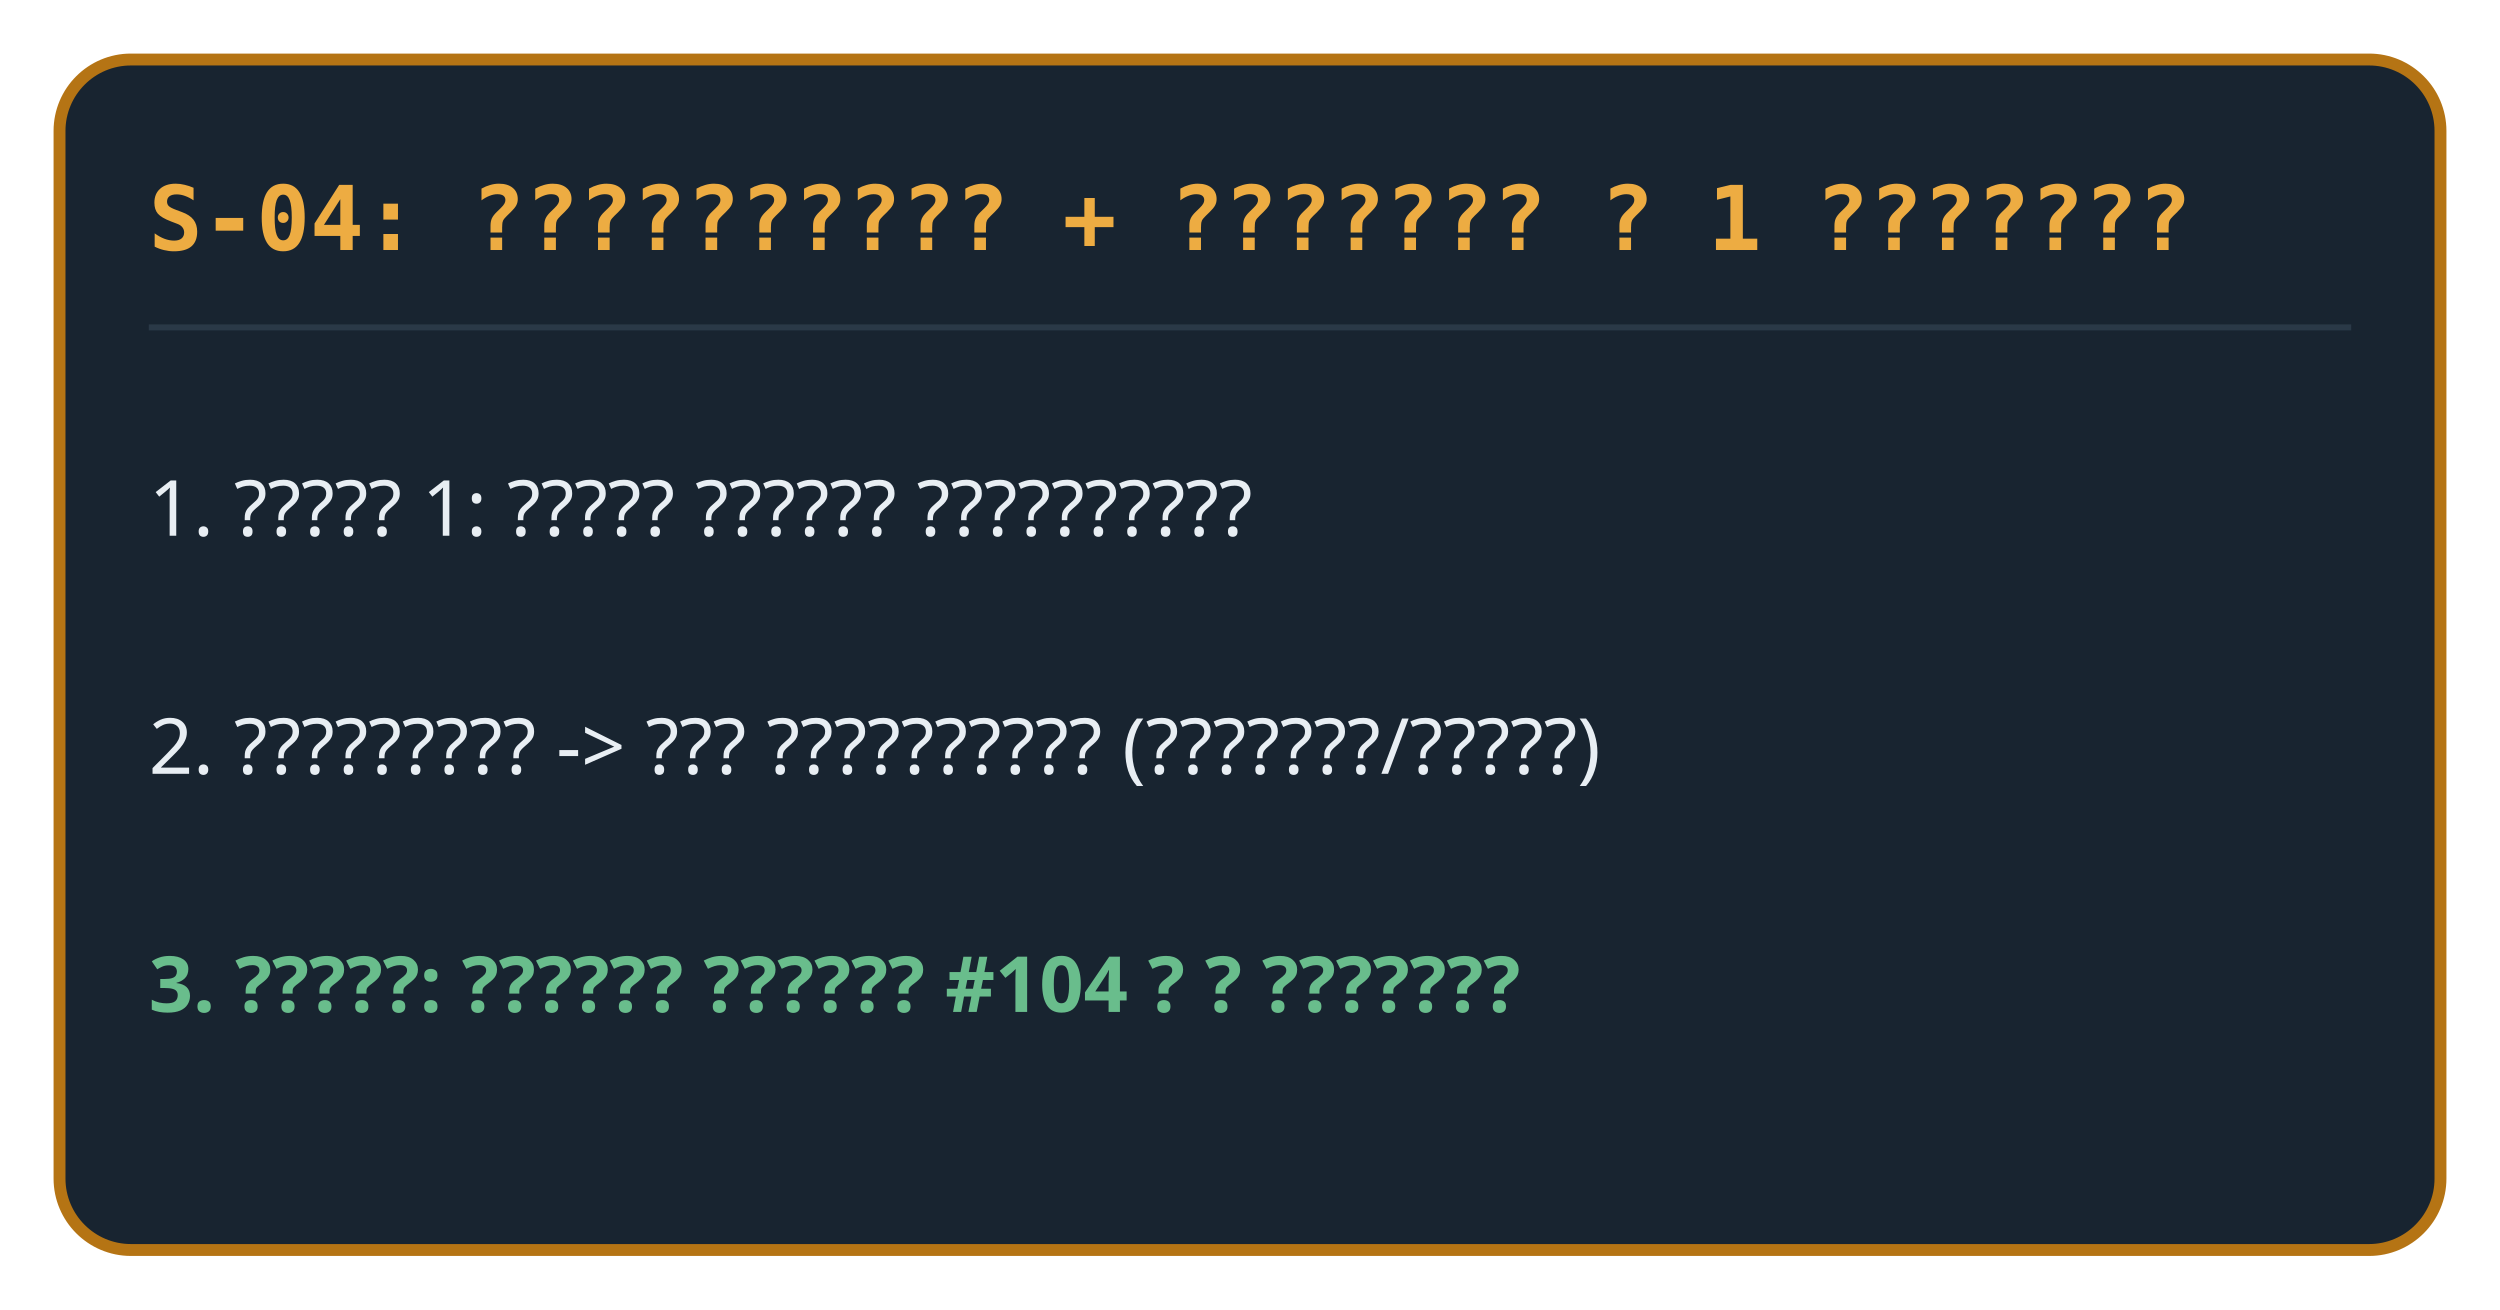
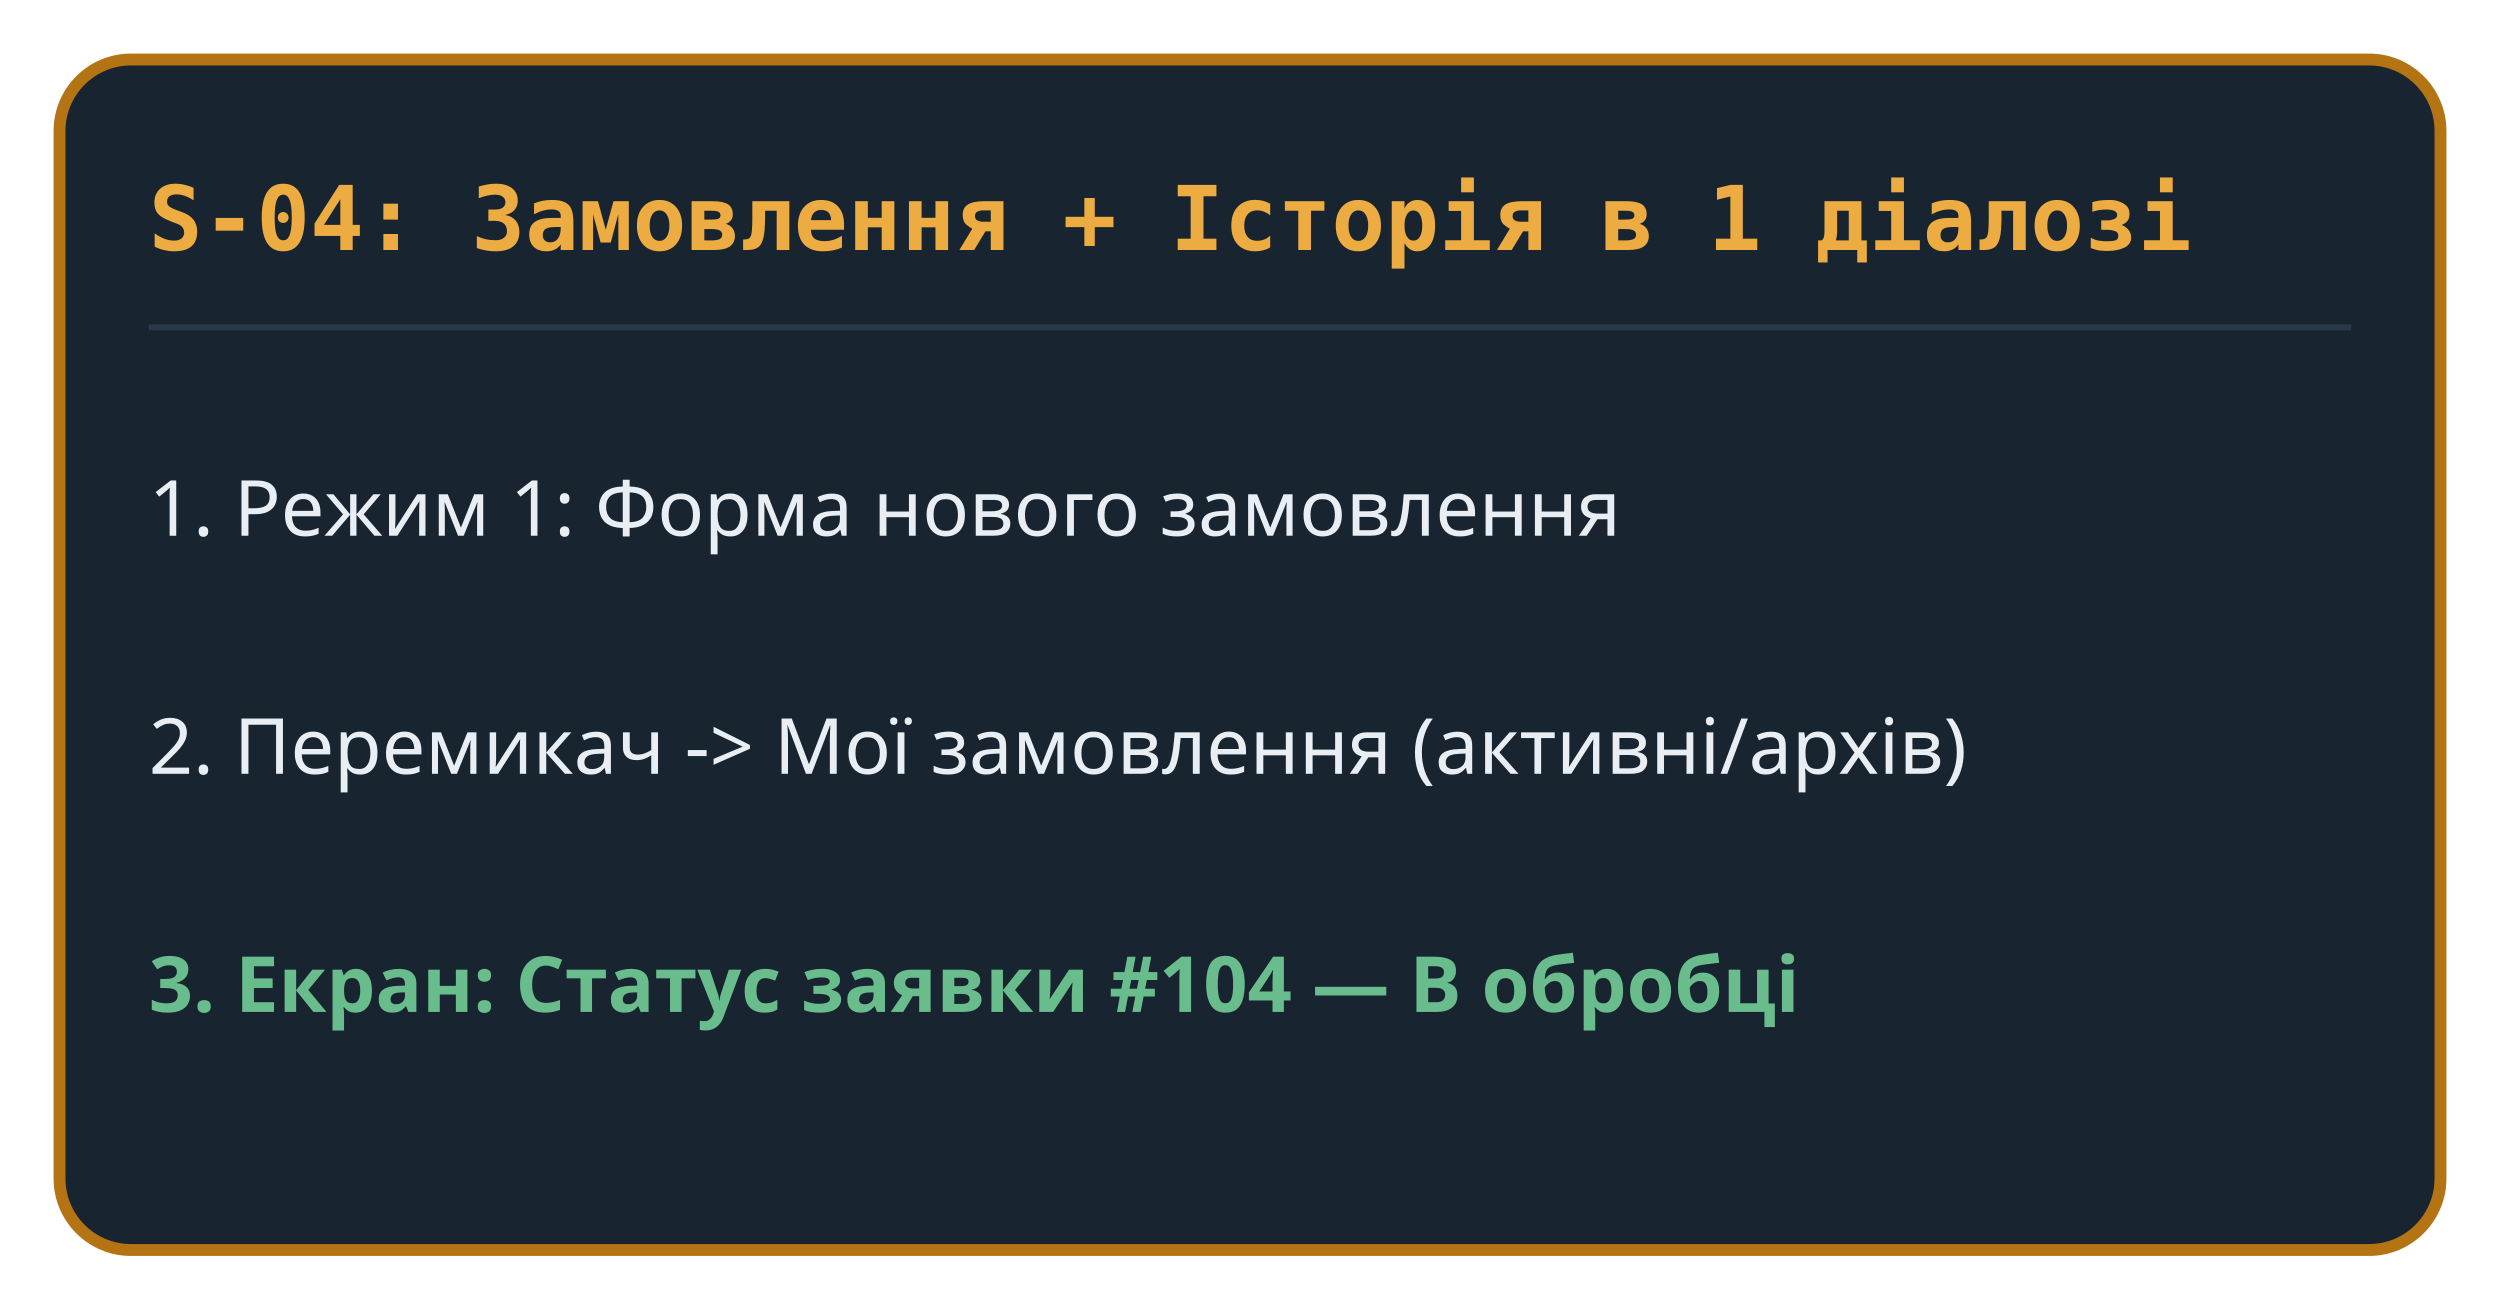
<svg xmlns="http://www.w3.org/2000/svg" width="420" height="220" viewBox="0 0 420 220">
  <rect width="400" height="200" x="10" y="10" rx="12" fill="#182430" stroke="#B57414" stroke-width="2" />
-   <text x="25" y="42" fill="#EDAC42" font-family="monospace" font-size="15" font-weight="bold">S-04: ?????????? + ??????? ? 1 ???????</text>
+   <text x="25" y="42" fill="#EDAC42" font-family="monospace" font-size="15" font-weight="bold">S-04: Замовлення + Історія в 1 діалозі</text>
  <line x1="25" y1="55" x2="395" y2="55" stroke="#2A3947" stroke-width="1" />
-   <text x="25" y="90" fill="#E8EEF3" font-family="sans-serif" font-size="13">1. ????? 1: ????? ?????? ??????????</text>
-   <text x="25" y="130" fill="#E8EEF3" font-family="sans-serif" font-size="13">2. ????????? -&gt; ??? ?????????? (???????/?????)</text>
-   <text x="25" y="170" fill="#69BD8C" font-family="sans-serif" font-size="13" font-weight="bold">3. ?????: ?????? ?????? #104 ? ? ???????</text>
+   <text x="25" y="90" fill="#E8EEF3" font-family="sans-serif" font-size="13">1. Режим 1: Форма нового замовлення</text>
+   <text x="25" y="130" fill="#E8EEF3" font-family="sans-serif" font-size="13">2. Перемикач -&gt; Мої замовлення (активні/архів)</text>
+   <text x="25" y="170" fill="#69BD8C" font-family="sans-serif" font-size="13" font-weight="bold">3. Екран: Статус заявки #104 — В обробці</text>
</svg>
